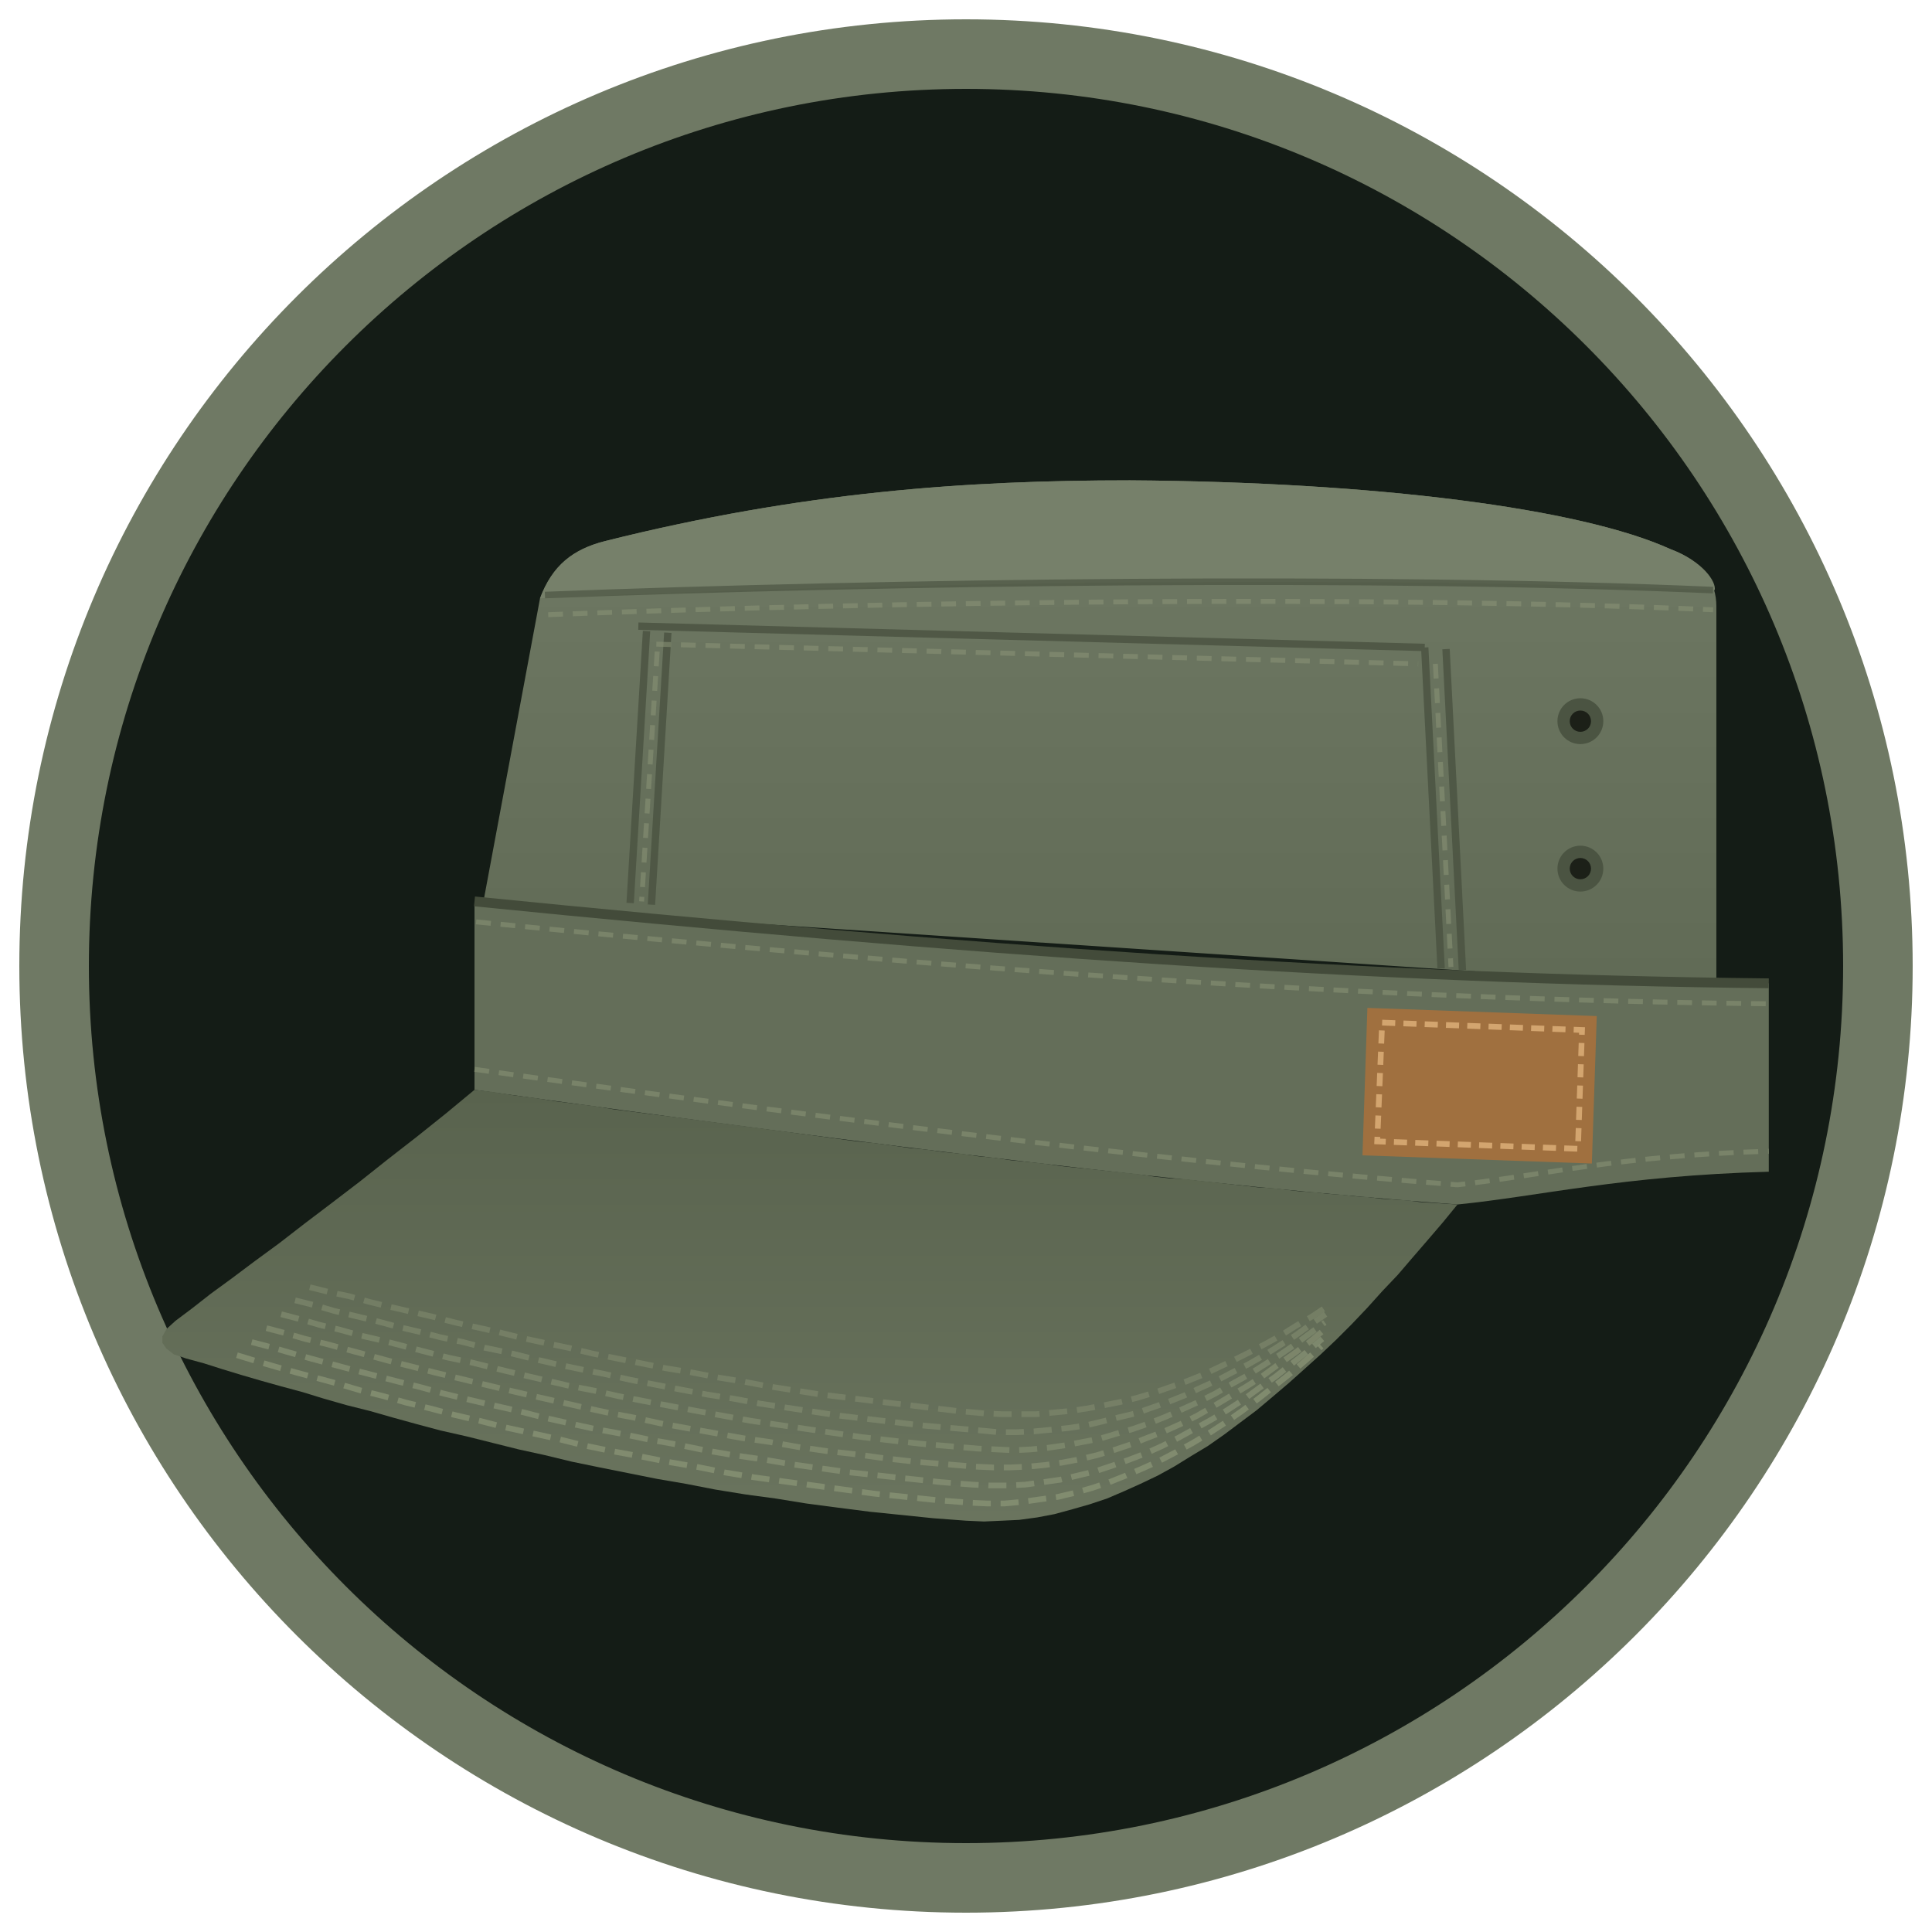
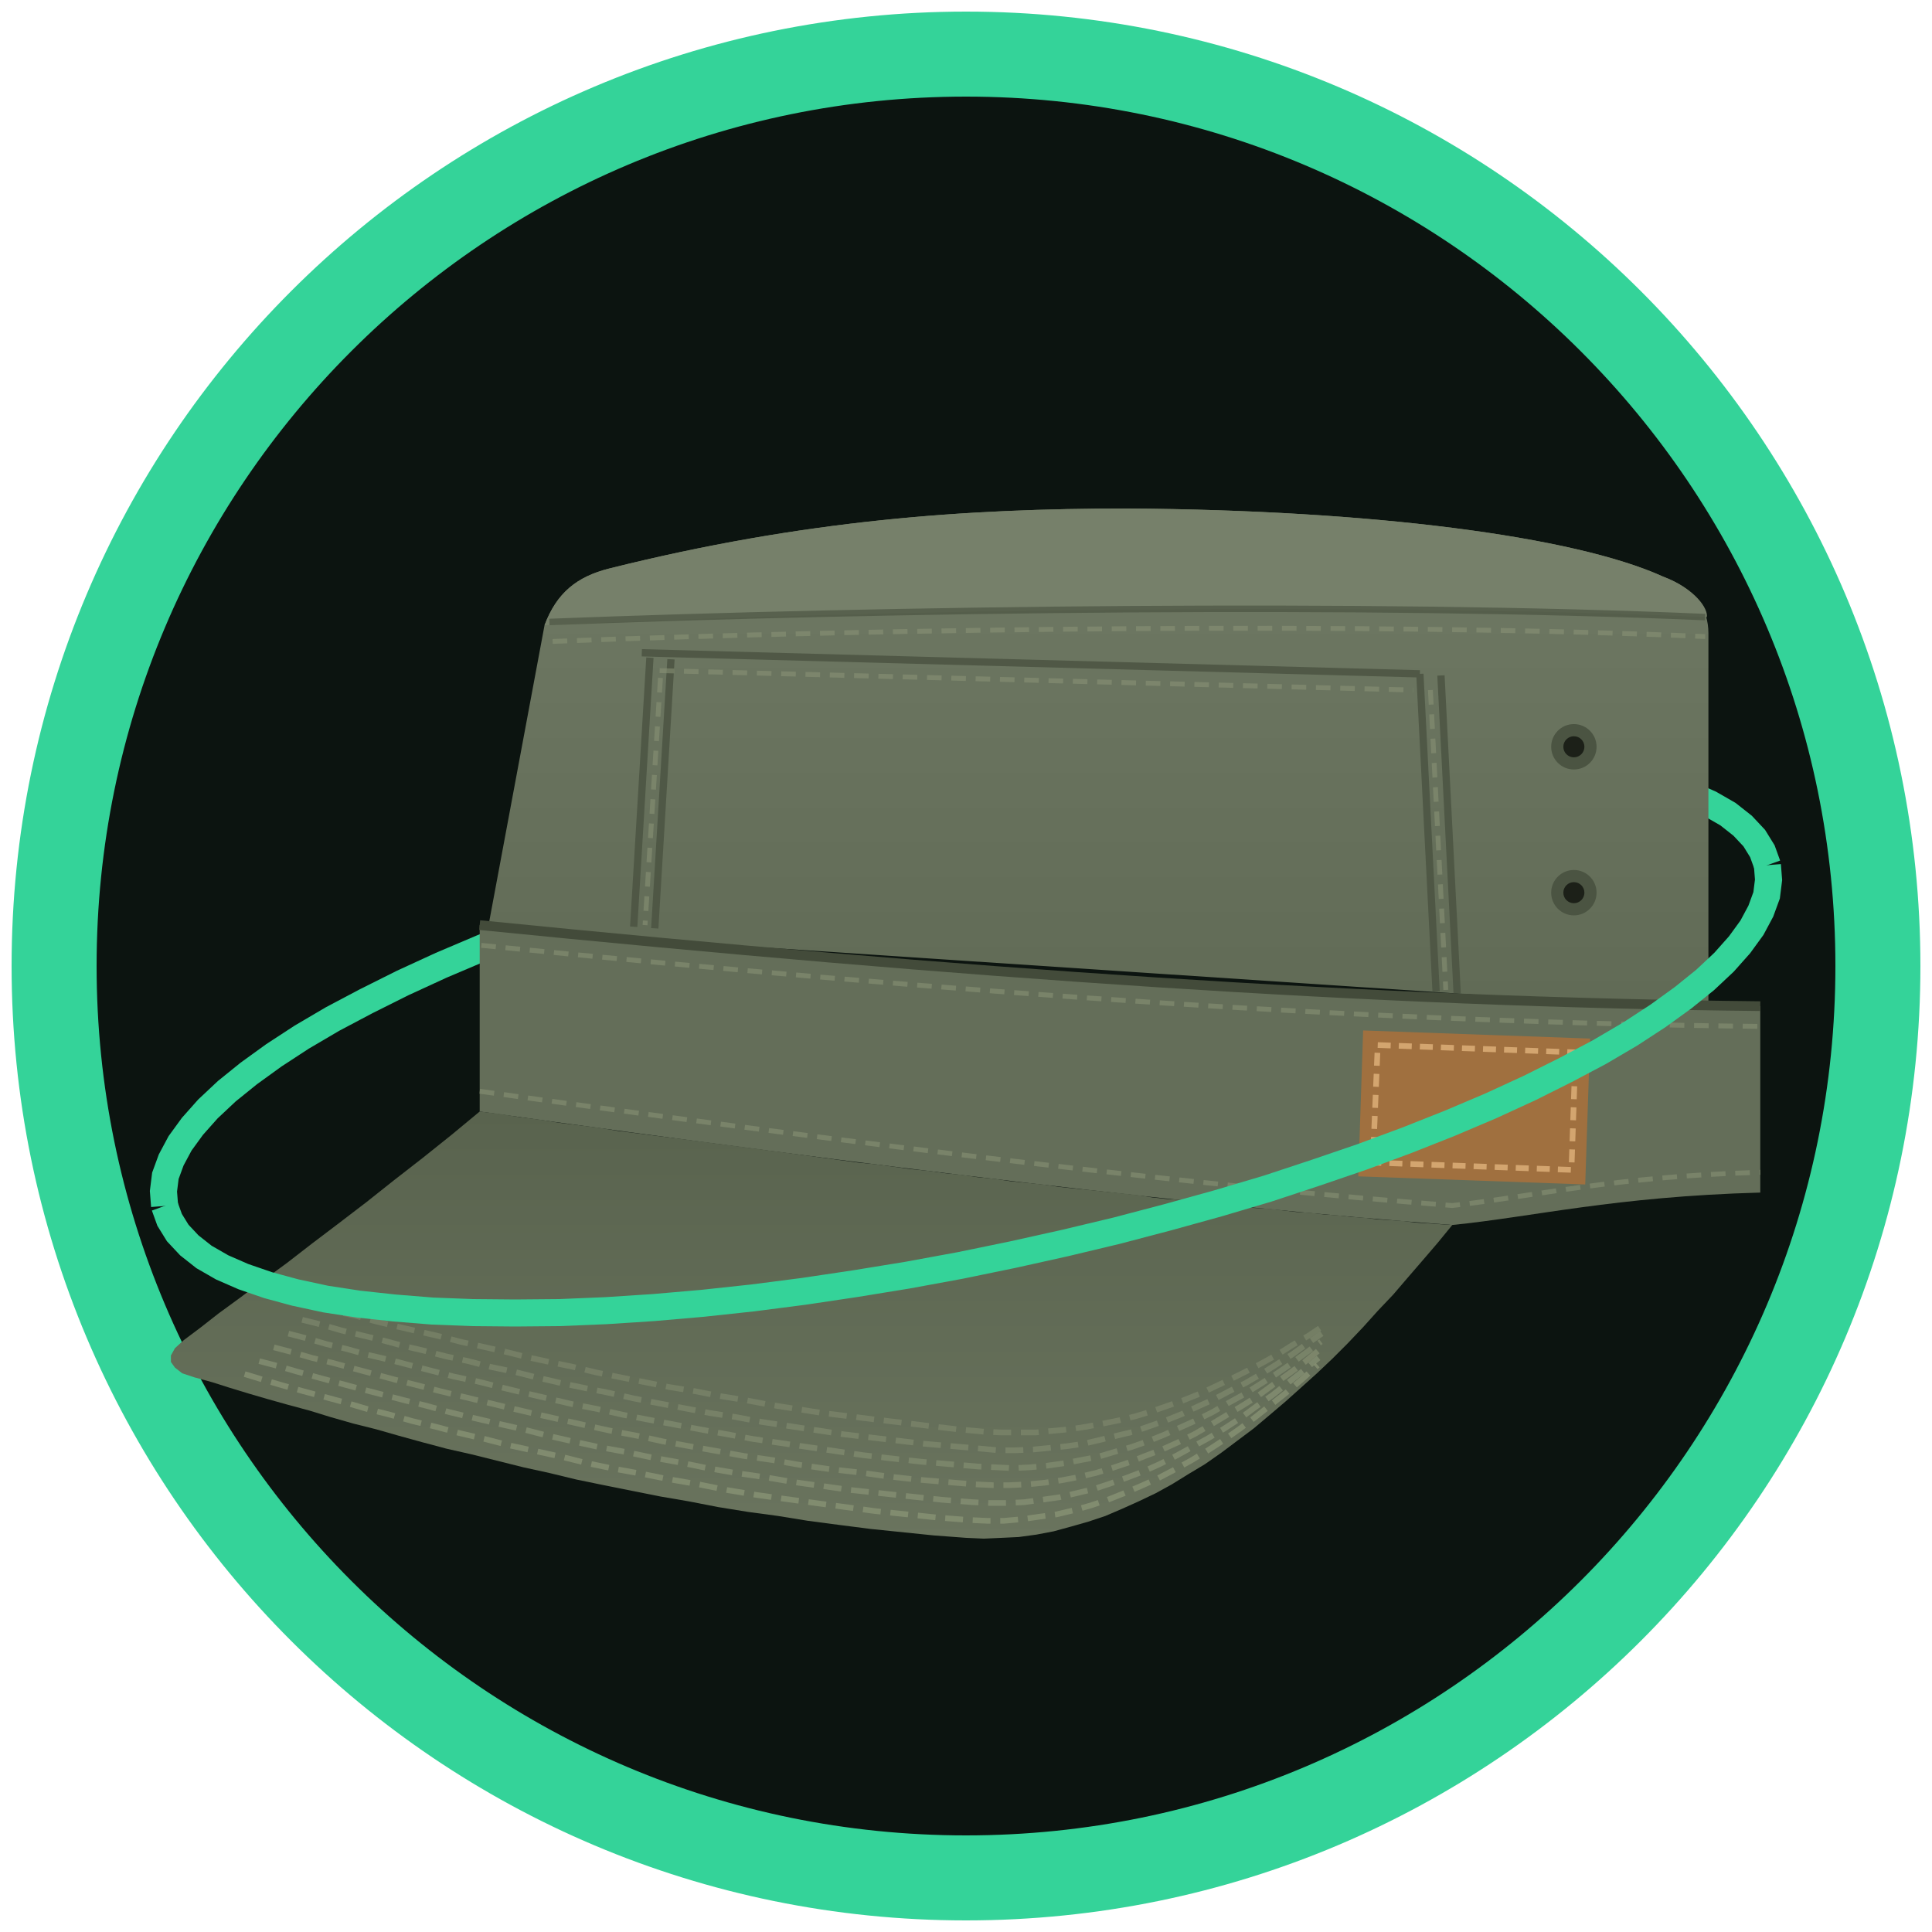
<svg xmlns="http://www.w3.org/2000/svg" viewBox="0 0 500 500" fill="none">
  <defs>
-     <linearGradient id="av-g" x1="0" y1="370" x2="0" y2="1100" gradientUnits="userSpaceOnUse">
+     <linearGradient id="fav-g" x1="0" y1="370" x2="0" y2="1100" gradientUnits="userSpaceOnUse">
      <stop stop-color="#6f7964" />
      <stop offset="1" stop-color="#5e6853" />
    </linearGradient>
-     <linearGradient id="av-v" x1="0" y1="1110" x2="0" y2="1640" gradientUnits="userSpaceOnUse">
+     <linearGradient id="fav-v" x1="0" y1="1110" x2="0" y2="1640" gradientUnits="userSpaceOnUse">
      <stop stop-color="#59634e" />
      <stop offset="1" stop-color="#6a745e" />
    </linearGradient>
  </defs>
-   <circle cx="250" cy="250" r="236" fill="#141c16" stroke="#6f7964" stroke-width="18" />
-   <svg x="38" y="72" width="424" height="348" viewBox="0 120 2000 1640">
-     <path d="M410 885 L480 510 C495 470 520 450 560 440 C800 380 1000 366 1200 366 C1500 368 1750 400 1860 450 C1900 465 1916 490 1916 520 L1916 985 Z" fill="url(#av-g)" />
+   <circle cx="250" cy="250" r="236" fill="#0c1410" stroke="#34d399" stroke-width="22" />
+   <path fill="none" stroke="#34d399" stroke-width="7" d="M42.6 312.1 L42.3 308.3 L42.8 304.3 L44.3 300.2 L46.6 295.9 L49.8 291.5 L53.8 287.0 L58.7 282.4 L64.4 277.8 L70.9 273.1 L78.1 268.4 L86.1 263.7 L94.8 259.1 L104.2 254.4 L114.2 249.8 L124.8 245.3 L135.9 240.9 L147.5 236.6 L159.5 232.5 L171.9 228.4 L184.7 224.6 L197.7 221.0 L211.0 217.5 L224.4 214.3 L237.9 211.3 L251.5 208.5 L265.1 206.0 L278.6 203.8 L292.0 201.8 L305.2 200.1 L318.2 198.7 L330.9 197.6 L343.2 196.8 L355.2 196.3 L366.7 196.2 L377.7 196.3 L388.1 196.7 L398.0 197.5 L407.2 198.5 L415.7 199.8 L423.6 201.5 L430.6 203.4 L437.0 205.6 L442.5 208.0 L447.2 210.7 L451.0 213.7 L454.0 216.9 L456.1 220.3 L457.4 223.9" />
+   <svg x="40" y="80" width="420" height="344" viewBox="0 120 2000 1640">
+     <path d="M410 885 L480 510 C495 470 520 450 560 440 C800 380 1000 366 1200 366 C1500 368 1750 400 1860 450 C1900 465 1916 490 1916 520 L1916 985 Z" fill="url(#fav-g)" />
    <path d="M480 510 C495 470 520 450 560 440 C800 380 1000 366 1200 366 C1500 368 1750 400 1860 450 C1900 465 1916 490 1914 500 C1500 482 900 490 480 510 Z" fill="#76806a" />
    <path d="M486 506 C900 490 1500 482 1912 500" stroke="#4b5442" stroke-width="8" opacity="0.7" />
    <path d="M490 530 C900 514 1500 506 1912 524" stroke="#8a9476" stroke-width="6" stroke-dasharray="18 12" opacity="0.55" />
    <path d="M600 544 L1560 570 M610 550 L590 882 M636 552 L616 884 M1560 570 L1580 962 M1586 572 L1606 964" stroke="#4b5442" stroke-width="9" opacity="0.85" />
    <path d="M622 566 L1552 590 M623 575 L604 880 M1573 590 L1592 960" stroke="#8a9476" stroke-width="6" stroke-dasharray="18 12" opacity="0.55" />
    <circle cx="1750" cy="660" r="28" fill="#4b5442" />
    <circle cx="1750" cy="660" r="13" fill="#1c2018" />
    <circle cx="1750" cy="840" r="28" fill="#4b5442" />
    <circle cx="1750" cy="840" r="13" fill="#1c2018" />
    <path d="M400 880 C1000 940 1500 975 1980 980 L1980 1210 C1800 1215 1700 1240 1600 1250 C1300 1228 900 1180 400 1110 Z" fill="#646e59" />
    <path d="M400 880 C1000 940 1500 975 1980 980" stroke="#434b3a" stroke-width="12" />
    <path d="M402 905 C1000 965 1500 1000 1980 1005 M400 1085 C900 1155 1300 1203 1600 1226 C1700 1215 1800 1190 1980 1185" stroke="#8a9476" stroke-width="6" stroke-dasharray="18 12" opacity="0.55" />
-     <path d="M400 1110 365 1139 330 1167 294 1195 260 1222 226 1248 193 1273 162 1297 132 1319 104 1340 78 1359 55 1377 35 1392 24 1402 19 1411 19 1419 24 1426 33 1433 48 1438 L70 1444 92 1451 115 1458 139 1465 164 1472 190 1479 216 1487 244 1495 272 1502 300 1510 329 1518 359 1526 390 1533 422 1541 454 1549 486 1556 519 1564 553 1571 588 1578 623 1585 658 1591 694 1598 731 1604 768 1609 805 1615 843 1620 882 1625 921 1629 960 1633 1000 1636 1022 1637 1044 1636 1065 1635 1087 1632 1108 1628 1130 1622 1151 1616 1172 1609 1193 1600 1213 1591 1234 1581 1254 1570 1275 1557 1295 1545 1315 1531 1335 1516 1355 1501 1374 1485 1394 1468 1413 1451 1433 1433 1452 1415 1471 1396 1490 1376 1508 1356 1527 1336 1545 1315 1564 1293 1582 1272 1600 1250 L1585 1249 1570 1248 1554 1247 1539 1245 1523 1244 1507 1243 1491 1241 1475 1240 1458 1238 1442 1237 1425 1235 1408 1234 1391 1232 1374 1230 1356 1229 1339 1227 1321 1225 1303 1223 1285 1221 1267 1219 1248 1218 1230 1216 1211 1213 1192 1211 1173 1209 1154 1207 1134 1205 1115 1203 1095 1200 1075 1198 1055 1196 1035 1193 1014 1191 994 1188 973 1186 952 1183 931 1181 910 1178 888 1175 867 1173 845 1170 823 1167 801 1164 779 1161 756 1158 734 1155 711 1152 688 1149 665 1146 642 1143 618 1140 595 1137 571 1134 547 1130 523 1127 499 1124 474 1120 450 1117 425 1113 400 1110 Z" fill="url(#av-v)" />
+     <path d="M400 1110 365 1139 330 1167 294 1195 260 1222 226 1248 193 1273 162 1297 132 1319 104 1340 78 1359 55 1377 35 1392 24 1402 19 1411 19 1419 24 1426 33 1433 48 1438 L70 1444 92 1451 115 1458 139 1465 164 1472 190 1479 216 1487 244 1495 272 1502 300 1510 329 1518 359 1526 390 1533 422 1541 454 1549 486 1556 519 1564 553 1571 588 1578 623 1585 658 1591 694 1598 731 1604 768 1609 805 1615 843 1620 882 1625 921 1629 960 1633 1000 1636 1022 1637 1044 1636 1065 1635 1087 1632 1108 1628 1130 1622 1151 1616 1172 1609 1193 1600 1213 1591 1234 1581 1254 1570 1275 1557 1295 1545 1315 1531 1335 1516 1355 1501 1374 1485 1394 1468 1413 1451 1433 1433 1452 1415 1471 1396 1490 1376 1508 1356 1527 1336 1545 1315 1564 1293 1582 1272 1600 1250 L1585 1249 1570 1248 1554 1247 1539 1245 1523 1244 1507 1243 1491 1241 1475 1240 1458 1238 1442 1237 1425 1235 1408 1234 1391 1232 1374 1230 1356 1229 1339 1227 1321 1225 1303 1223 1285 1221 1267 1219 1248 1218 1230 1216 1211 1213 1192 1211 1173 1209 1154 1207 1134 1205 1115 1203 1095 1200 1075 1198 1055 1196 1035 1193 1014 1191 994 1188 973 1186 952 1183 931 1181 910 1178 888 1175 867 1173 845 1170 823 1167 801 1164 779 1161 756 1158 734 1155 711 1152 688 1149 665 1146 642 1143 618 1140 595 1137 571 1134 547 1130 523 1127 499 1124 474 1120 450 1117 425 1113 400 1110 Z" fill="url(#fav-v)" />
    <path d="M110 1434 133 1441 157 1448 182 1455 208 1462 234 1469 261 1477 289 1484 317 1492 346 1499 376 1507 406 1514 437 1522 469 1529 501 1536 533 1544 567 1551 600 1557 635 1564 670 1570 705 1577 741 1583 777 1588 814 1593 851 1598 888 1603 927 1607 965 1611 1004 1614 1026 1615 1047 1615 1069 1613 1090 1610 1112 1607 1133 1602 1154 1596 1175 1589 1195 1581 1216 1572 1236 1563 1257 1552 1277 1541 1297 1529 1317 1516 1337 1502 1357 1487 1376 1472 1395 1457 1415 1440 1434 1423" stroke="#8a9476" stroke-width="7" stroke-dasharray="22 12" opacity="0.74" />
    <path d="M128 1418 151 1424 175 1431 200 1438 226 1445 252 1452 279 1459 306 1466 334 1473 363 1481 392 1488 422 1495 453 1502 484 1510 515 1517 547 1524 580 1530 613 1537 647 1543 681 1550 716 1556 751 1561 786 1567 822 1572 858 1577 895 1581 932 1585 970 1589 1008 1592 1029 1593 1051 1593 1072 1592 1094 1589 1115 1586 1136 1581 1157 1576 1178 1569 1198 1562 1219 1554 1239 1545 1259 1535 1279 1524 1299 1513 1319 1501 1339 1488 1358 1474 1378 1460 1397 1445 1416 1430 1435 1414" stroke="#8a9476" stroke-width="7" stroke-dasharray="22 12" opacity="0.68" />
    <path d="M146 1401 169 1407 193 1414 218 1420 244 1427 270 1434 296 1441 324 1448 351 1455 380 1462 409 1469 438 1476 468 1483 499 1490 530 1497 562 1504 594 1510 626 1517 659 1523 693 1529 726 1535 761 1540 795 1546 830 1551 866 1555 902 1560 938 1564 974 1567 1011 1570 1033 1571 1054 1571 1076 1570 1097 1568 1118 1565 1139 1561 1160 1556 1180 1550 1201 1543 1221 1535 1242 1527 1262 1518 1282 1508 1301 1497 1321 1485 1341 1473 1360 1461 1379 1447 1399 1433 1418 1419 1436 1404" stroke="#8a9476" stroke-width="7" stroke-dasharray="22 12" opacity="0.62" />
    <path d="M164 1384 187 1390 211 1397 236 1403 261 1410 287 1416 314 1423 341 1430 368 1437 397 1443 425 1450 454 1457 484 1464 514 1471 545 1477 576 1484 607 1490 639 1496 671 1502 704 1508 737 1514 771 1519 805 1524 839 1529 873 1534 908 1538 944 1542 979 1545 1015 1548 1037 1549 1058 1550 1079 1549 1100 1547 1121 1544 1142 1540 1163 1536 1183 1530 1204 1524 1224 1517 1244 1509 1264 1500 1284 1491 1304 1481 1323 1470 1343 1459 1362 1447 1381 1435 1400 1422 1419 1408 1438 1394" stroke="#8a9476" stroke-width="7" stroke-dasharray="22 12" opacity="0.56" />
    <path d="M181 1367 205 1373 229 1380 254 1386 279 1392 305 1399 331 1405 358 1412 386 1418 413 1425 442 1431 470 1438 500 1445 529 1451 559 1457 590 1464 621 1470 652 1476 684 1482 716 1487 748 1493 781 1498 814 1503 847 1508 881 1512 915 1516 949 1520 984 1523 1019 1526 1040 1528 1061 1528 1083 1527 1104 1525 1124 1523 1145 1520 1166 1515 1186 1510 1207 1505 1227 1498 1247 1491 1267 1483 1286 1474 1306 1465 1325 1455 1345 1445 1364 1434 1383 1422 1402 1410 1420 1397 1439 1384" stroke="#8a9476" stroke-width="7" stroke-dasharray="22 12" opacity="0.50" />
    <path d="M199 1351 223 1357 247 1362 272 1369 297 1375 323 1381 349 1387 376 1394 403 1400 430 1406 458 1413 486 1419 515 1425 544 1432 574 1438 604 1444 634 1450 665 1455 696 1461 727 1466 759 1472 791 1477 823 1482 856 1486 888 1490 922 1494 955 1498 989 1502 1022 1505 1044 1506 1065 1506 1086 1506 1107 1504 1128 1502 1148 1499 1169 1495 1189 1491 1209 1486 1229 1480 1249 1473 1269 1466 1289 1458 1308 1449 1327 1440 1347 1430 1366 1420 1384 1410 1403 1398 1422 1387 1440 1375" stroke="#8a9476" stroke-width="7" stroke-dasharray="22 12" opacity="0.44" />
    <path d="M1490 1010 L1770 1020 L1764 1200 L1484 1190 Z" fill="#a0703f" />
    <path d="M1508 1028 L1752 1037 L1747 1182 L1502 1173 Z" stroke="#dcae78" stroke-width="7" stroke-dasharray="16 10" opacity="0.85" />
  </svg>
+   <path fill="none" stroke="#34d399" stroke-width="7" d="M457.4 223.9 L457.7 227.7 L457.2 231.7 L455.7 235.8 L453.4 240.1 L450.2 244.5 L446.2 249.0 L441.3 253.6 L435.6 258.2 L429.1 262.9 L421.9 267.6 L413.9 272.3 L405.2 276.9 L395.8 281.6 L385.8 286.2 L375.2 290.7 L364.1 295.1 L352.5 299.4 L340.5 303.5 L328.1 307.6 L315.3 311.4 L302.3 315.0 L289.0 318.5 L275.6 321.7 L262.1 324.7 L248.5 327.5 L234.9 330.0 L221.4 332.2 L208.0 334.2 L194.8 335.9 L181.8 337.3 L169.1 338.4 L156.8 339.2 L144.8 339.7 L133.3 339.8 L122.3 339.7 L111.9 339.3 L102.0 338.5 L92.8 337.5 L84.3 336.2 L76.4 334.5 L69.4 332.6 L63.0 330.4 L57.5 328.0 L52.8 325.3 L49.0 322.3 L46.0 319.1 L43.9 315.7 L42.6 312.1" />
</svg>
